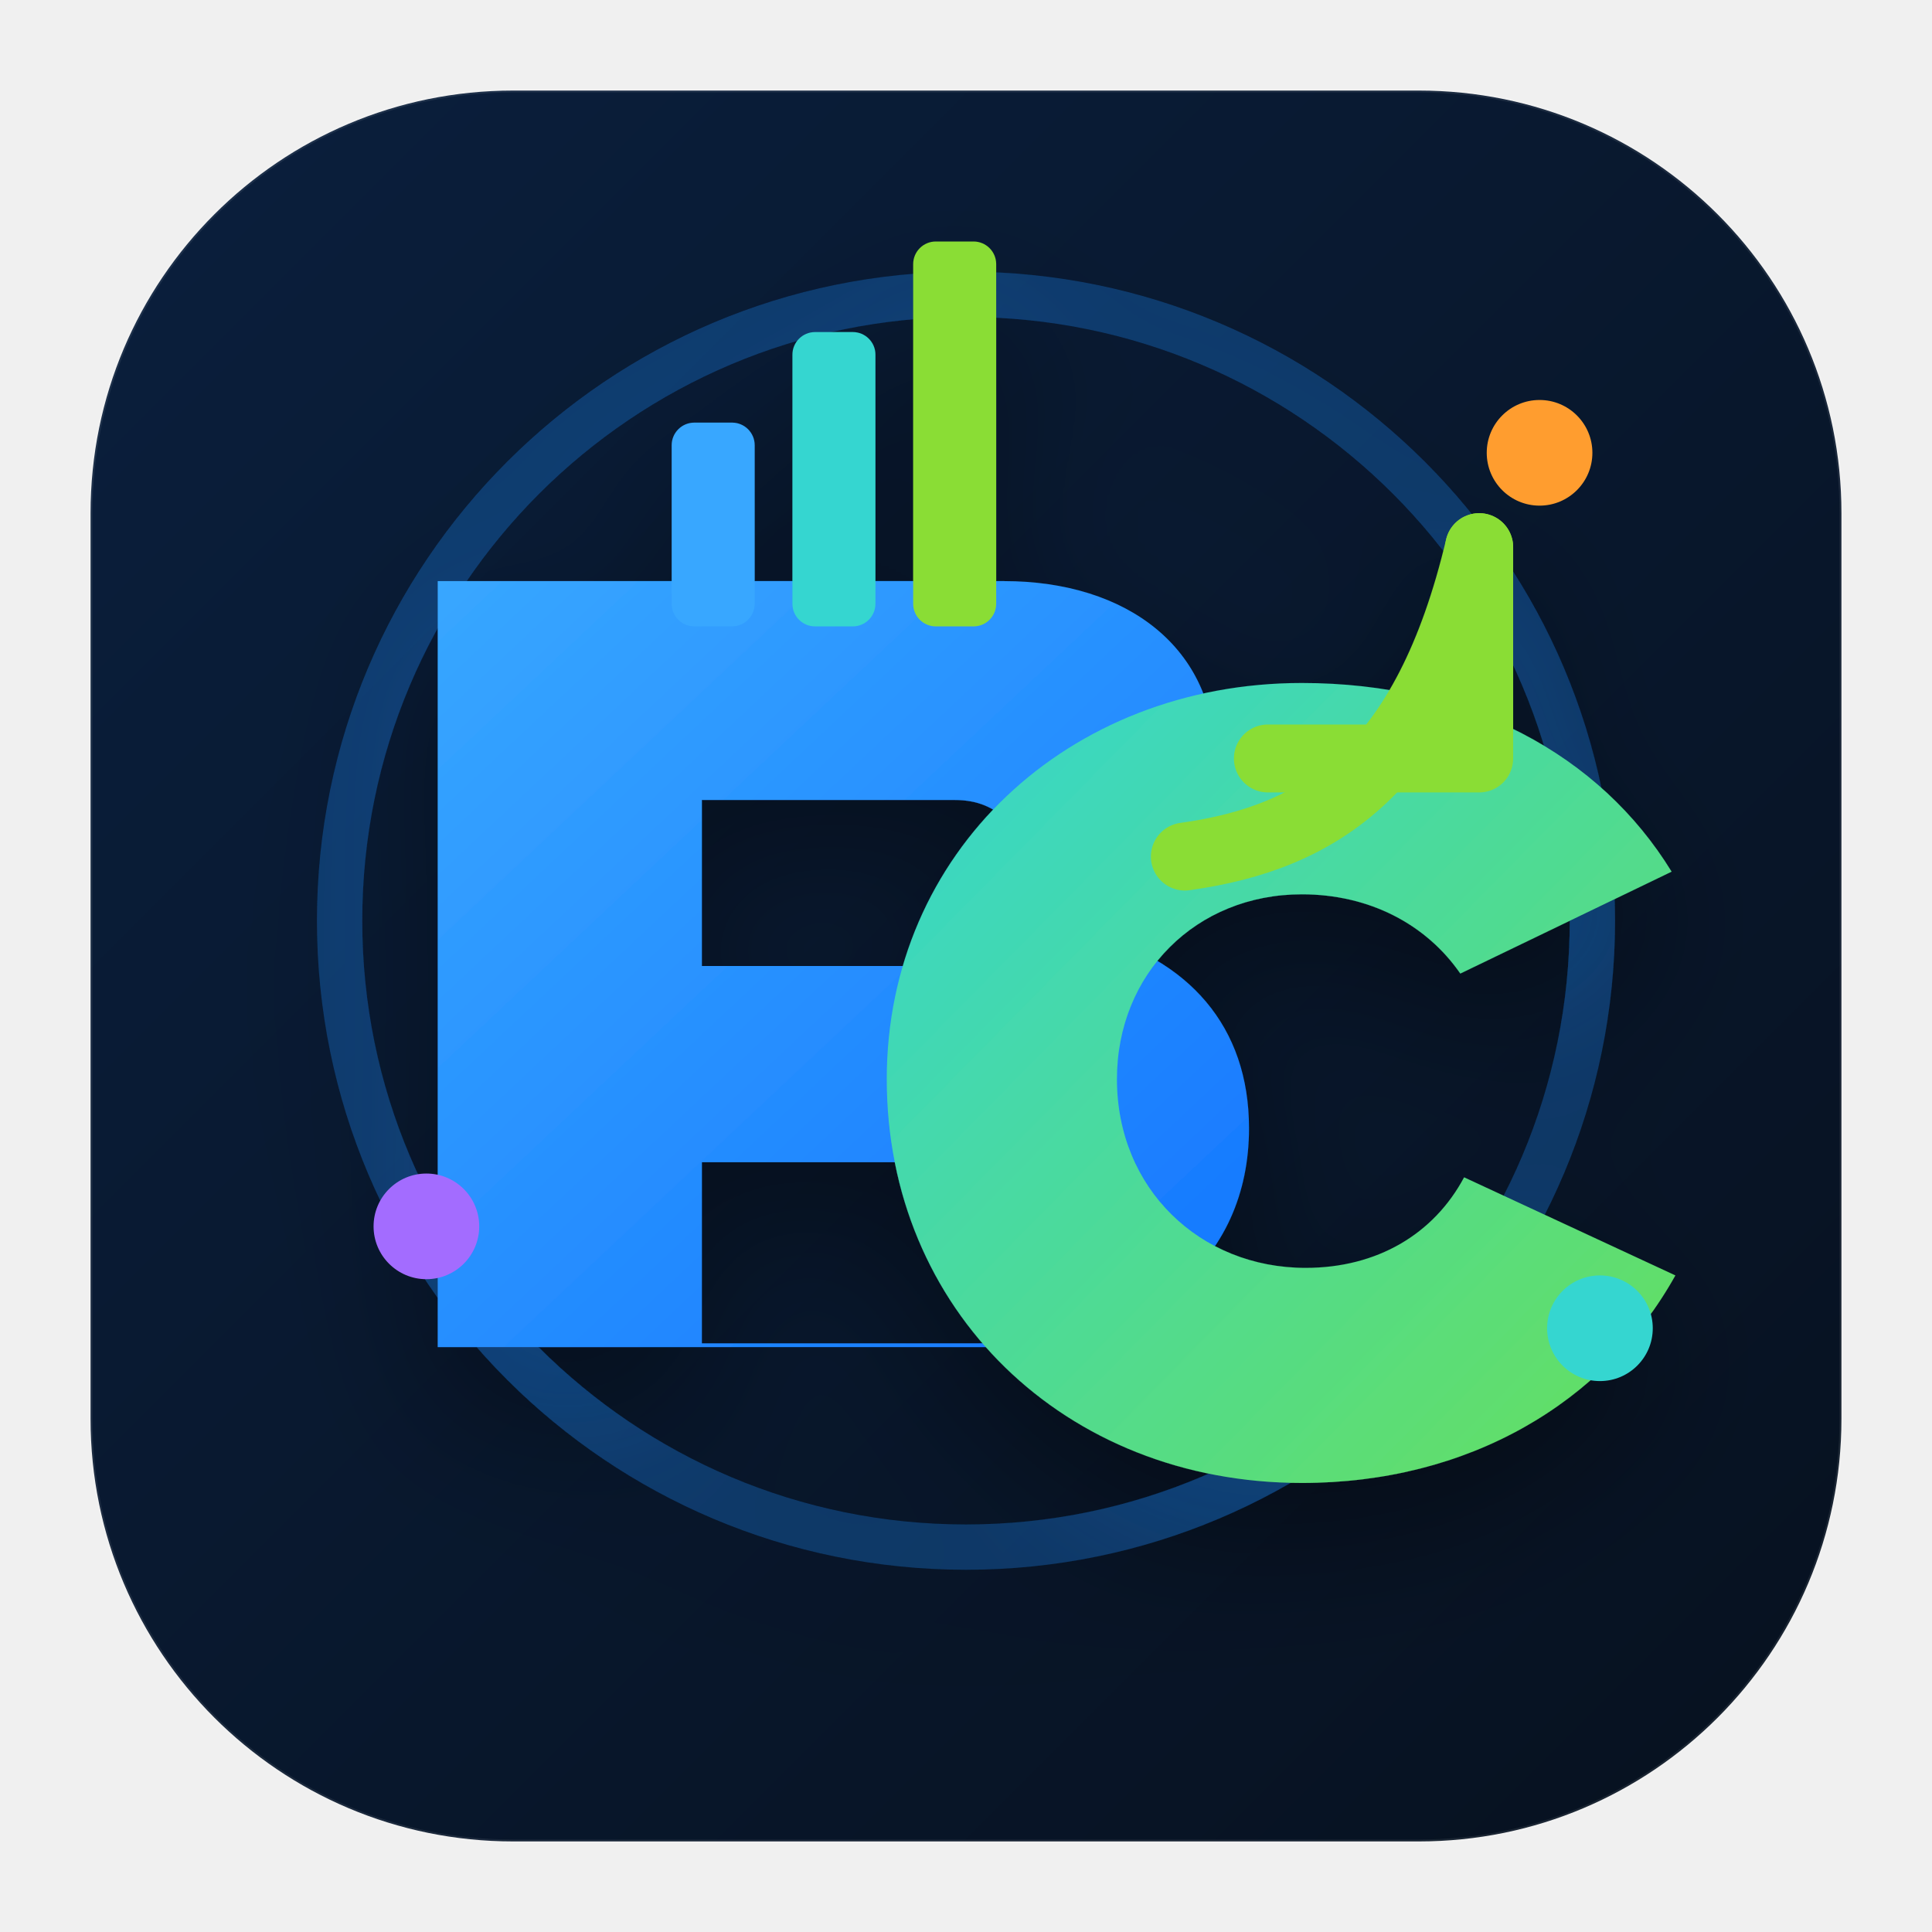
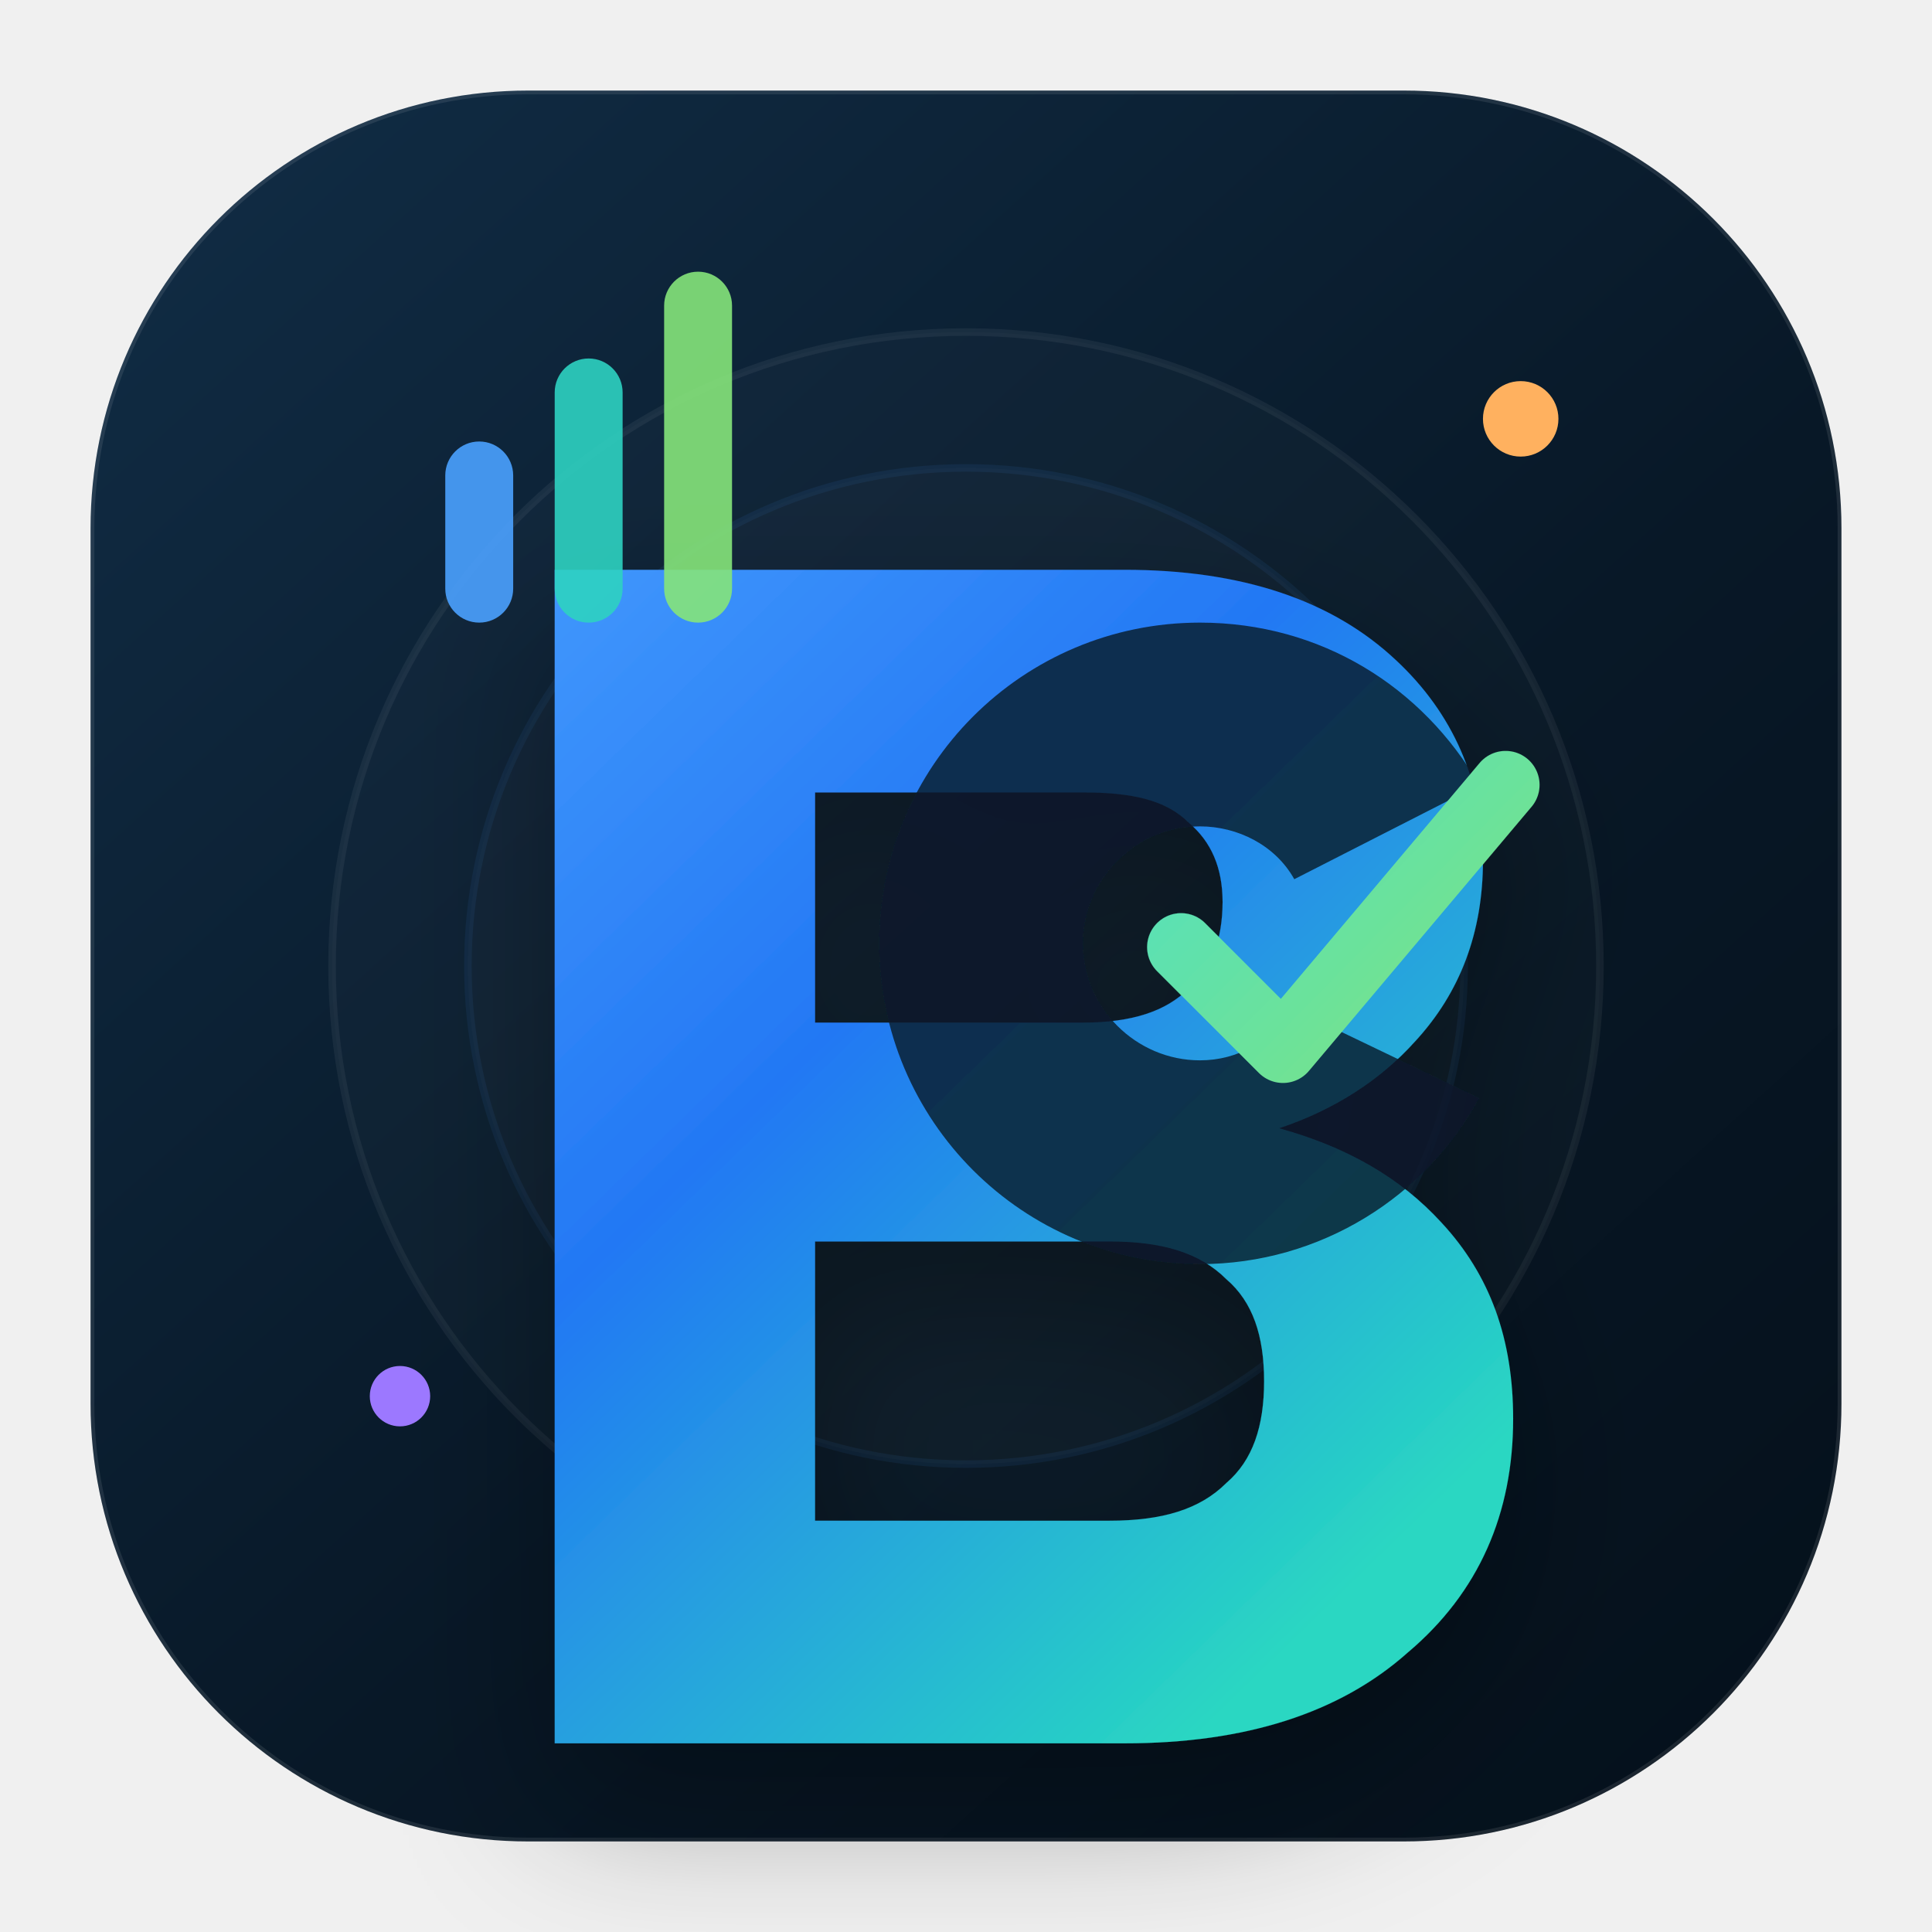
<svg xmlns="http://www.w3.org/2000/svg" viewBox="0 0 512 512" role="img" aria-labelledby="title desc">
  <defs>
-     <linearGradient id="bg" x1="0" y1="0" x2="1" y2="1">
-       <stop stop-color="#0a1f3d" />
-       <stop offset="1" stop-color="#07111f" />
+     <linearGradient id="bg" x1="60" y1="40" x2="450" y2="470" gradientUnits="userSpaceOnUse">
+       <stop stop-color="#102B43" />
+       <stop offset=".58" stop-color="#081827" />
+       <stop offset="1" stop-color="#05111C" />
    </linearGradient>
-     <linearGradient id="blue" x1="0" y1="0" x2="1" y2="1">
-       <stop stop-color="#38a7ff" />
-       <stop offset="1" stop-color="#1476ff" />
+     <linearGradient id="brand" x1="120" y1="112" x2="390" y2="390" gradientUnits="userSpaceOnUse">
+       <stop stop-color="#4AA1FF" />
+       <stop offset=".48" stop-color="#2378F4" />
+       <stop offset="1" stop-color="#29D7C2" />
    </linearGradient>
-     <linearGradient id="green" x1="0" y1="0" x2="1" y2="1">
-       <stop stop-color="#35d6d0" />
-       <stop offset="1" stop-color="#67df5c" />
+     <linearGradient id="success" x1="300" y1="198" x2="404" y2="300" gradientUnits="userSpaceOnUse">
+       <stop stop-color="#4EE1C7" />
+       <stop offset="1" stop-color="#83E277" />
    </linearGradient>
    <filter id="shadow" x="-30%" y="-30%" width="160%" height="160%">
-       <feDropShadow dx="0" dy="18" stdDeviation="18" flood-color="#000" flood-opacity=".35" />
+       <feDropShadow dx="0" dy="18" stdDeviation="20" flood-color="#000" flood-opacity=".32" />
    </filter>
  </defs>
-   <rect x="24" y="24" width="464" height="464" rx="112" fill="url(#bg)" stroke="#ffffff" stroke-opacity=".08" />
+   <rect x="24" y="24" width="464" height="464" rx="116" fill="url(#bg)" />
+   <rect x="24.5" y="24.5" width="463" height="463" rx="115.5" fill="none" stroke="#fff" stroke-opacity=".09" />
+   <circle cx="256" cy="256" r="168" fill="#fff" fill-opacity=".018" stroke="#fff" stroke-opacity=".055" stroke-width="2" />
+   <circle cx="256" cy="256" r="132" fill="#fff" fill-opacity=".018" stroke="#4AA1FF" stroke-opacity=".08" stroke-width="2" />
  <g filter="url(#shadow)">
-     <circle cx="256" cy="244" r="166" fill="none" stroke="#1f8cff" stroke-opacity=".28" stroke-width="12" />
-     <path d="M116 154h150c33 0 56 18 56 47 0 23-13 39-34 46 27 7 43 25 43 52 0 35-27 58-70 58H116V154Zm70 58v44h67c12 0 19-8 19-22s-7-22-19-22h-67Zm0 96v48h73c14 0 22-8 22-24 0-16-8-24-22-24h-73Z" fill="url(#blue)" />
-     <path d="M345 181c-62 0-110 45-110 105 0 61 47 107 110 107 44 0 80-21 99-55l-56-26c-8 15-23 24-42 24-28 0-50-21-50-50 0-28 21-49 49-49 18 0 33 8 42 21l56-27c-19-31-54-50-98-50Z" fill="url(#green)" />
-     <path d="M392 145v56h-56" fill="none" stroke="#8add35" stroke-width="18" stroke-linecap="round" stroke-linejoin="round" />
-     <path d="M314 227c36-5 64-23 78-82" fill="none" stroke="#8add35" stroke-width="18" stroke-linecap="round" />
-     <rect x="178" y="112" width="22" height="54" rx="6" fill="#38a7ff" />
-     <rect x="210" y="88" width="22" height="78" rx="6" fill="#35d6d0" />
-     <rect x="242" y="64" width="22" height="102" rx="6" fill="#8add35" />
+     <path d="M147 151h151c31 0 55 8 72 24 15 14 23 32 23 53 0 19-6 35-18 48-9 10-21 18-36 23 18 5 32 13 43 25 13 14 19 31 19 52 0 25-9 46-28 62-18 16-43 24-75 24H147V151Zm69 59v61h71c13 0 22-3 28-9 6-5 9-13 9-23 0-9-3-16-9-21-6-6-15-8-28-8h-71Zm0 119v74h78c14 0 24-3 31-10 7-6 10-15 10-27 0-12-3-21-10-27-7-7-17-10-31-10h-78Z" fill="url(#brand)" />
+     <path d="M318 165c-47 0-85 38-85 85s38 85 85 85c32 0 60-18 74-44l-50-24c-5 9-14 14-24 14-17 0-31-14-31-31s14-31 31-31c10 0 20 5 25 14l49-25c-15-26-42-43-74-43Z" fill="#0A1C2C" fill-opacity=".82" />
+     <path d="M313 251l27 27 59-70" fill="none" stroke="url(#success)" stroke-width="18" stroke-linecap="round" stroke-linejoin="round" />
  </g>
-   <circle cx="113" cy="325" r="14" fill="#a36cff" />
-   <circle cx="408" cy="120" r="14" fill="#ff9d2f" />
-   <circle cx="424" cy="352" r="14" fill="#35d6d0" />
+   <g opacity=".9">
+     <rect x="118" y="117" width="18" height="48" rx="9" fill="#4AA1FF" />
+     <rect x="147" y="95" width="18" height="70" rx="9" fill="#2DD2C1" />
+     <rect x="176" y="72" width="18" height="93" rx="9" fill="#85E47A" />
+   </g>
+   <circle cx="403" cy="111" r="10" fill="#FFB15F" />
+   <circle cx="106" cy="370" r="8" fill="#9C78FF" />
</svg>
